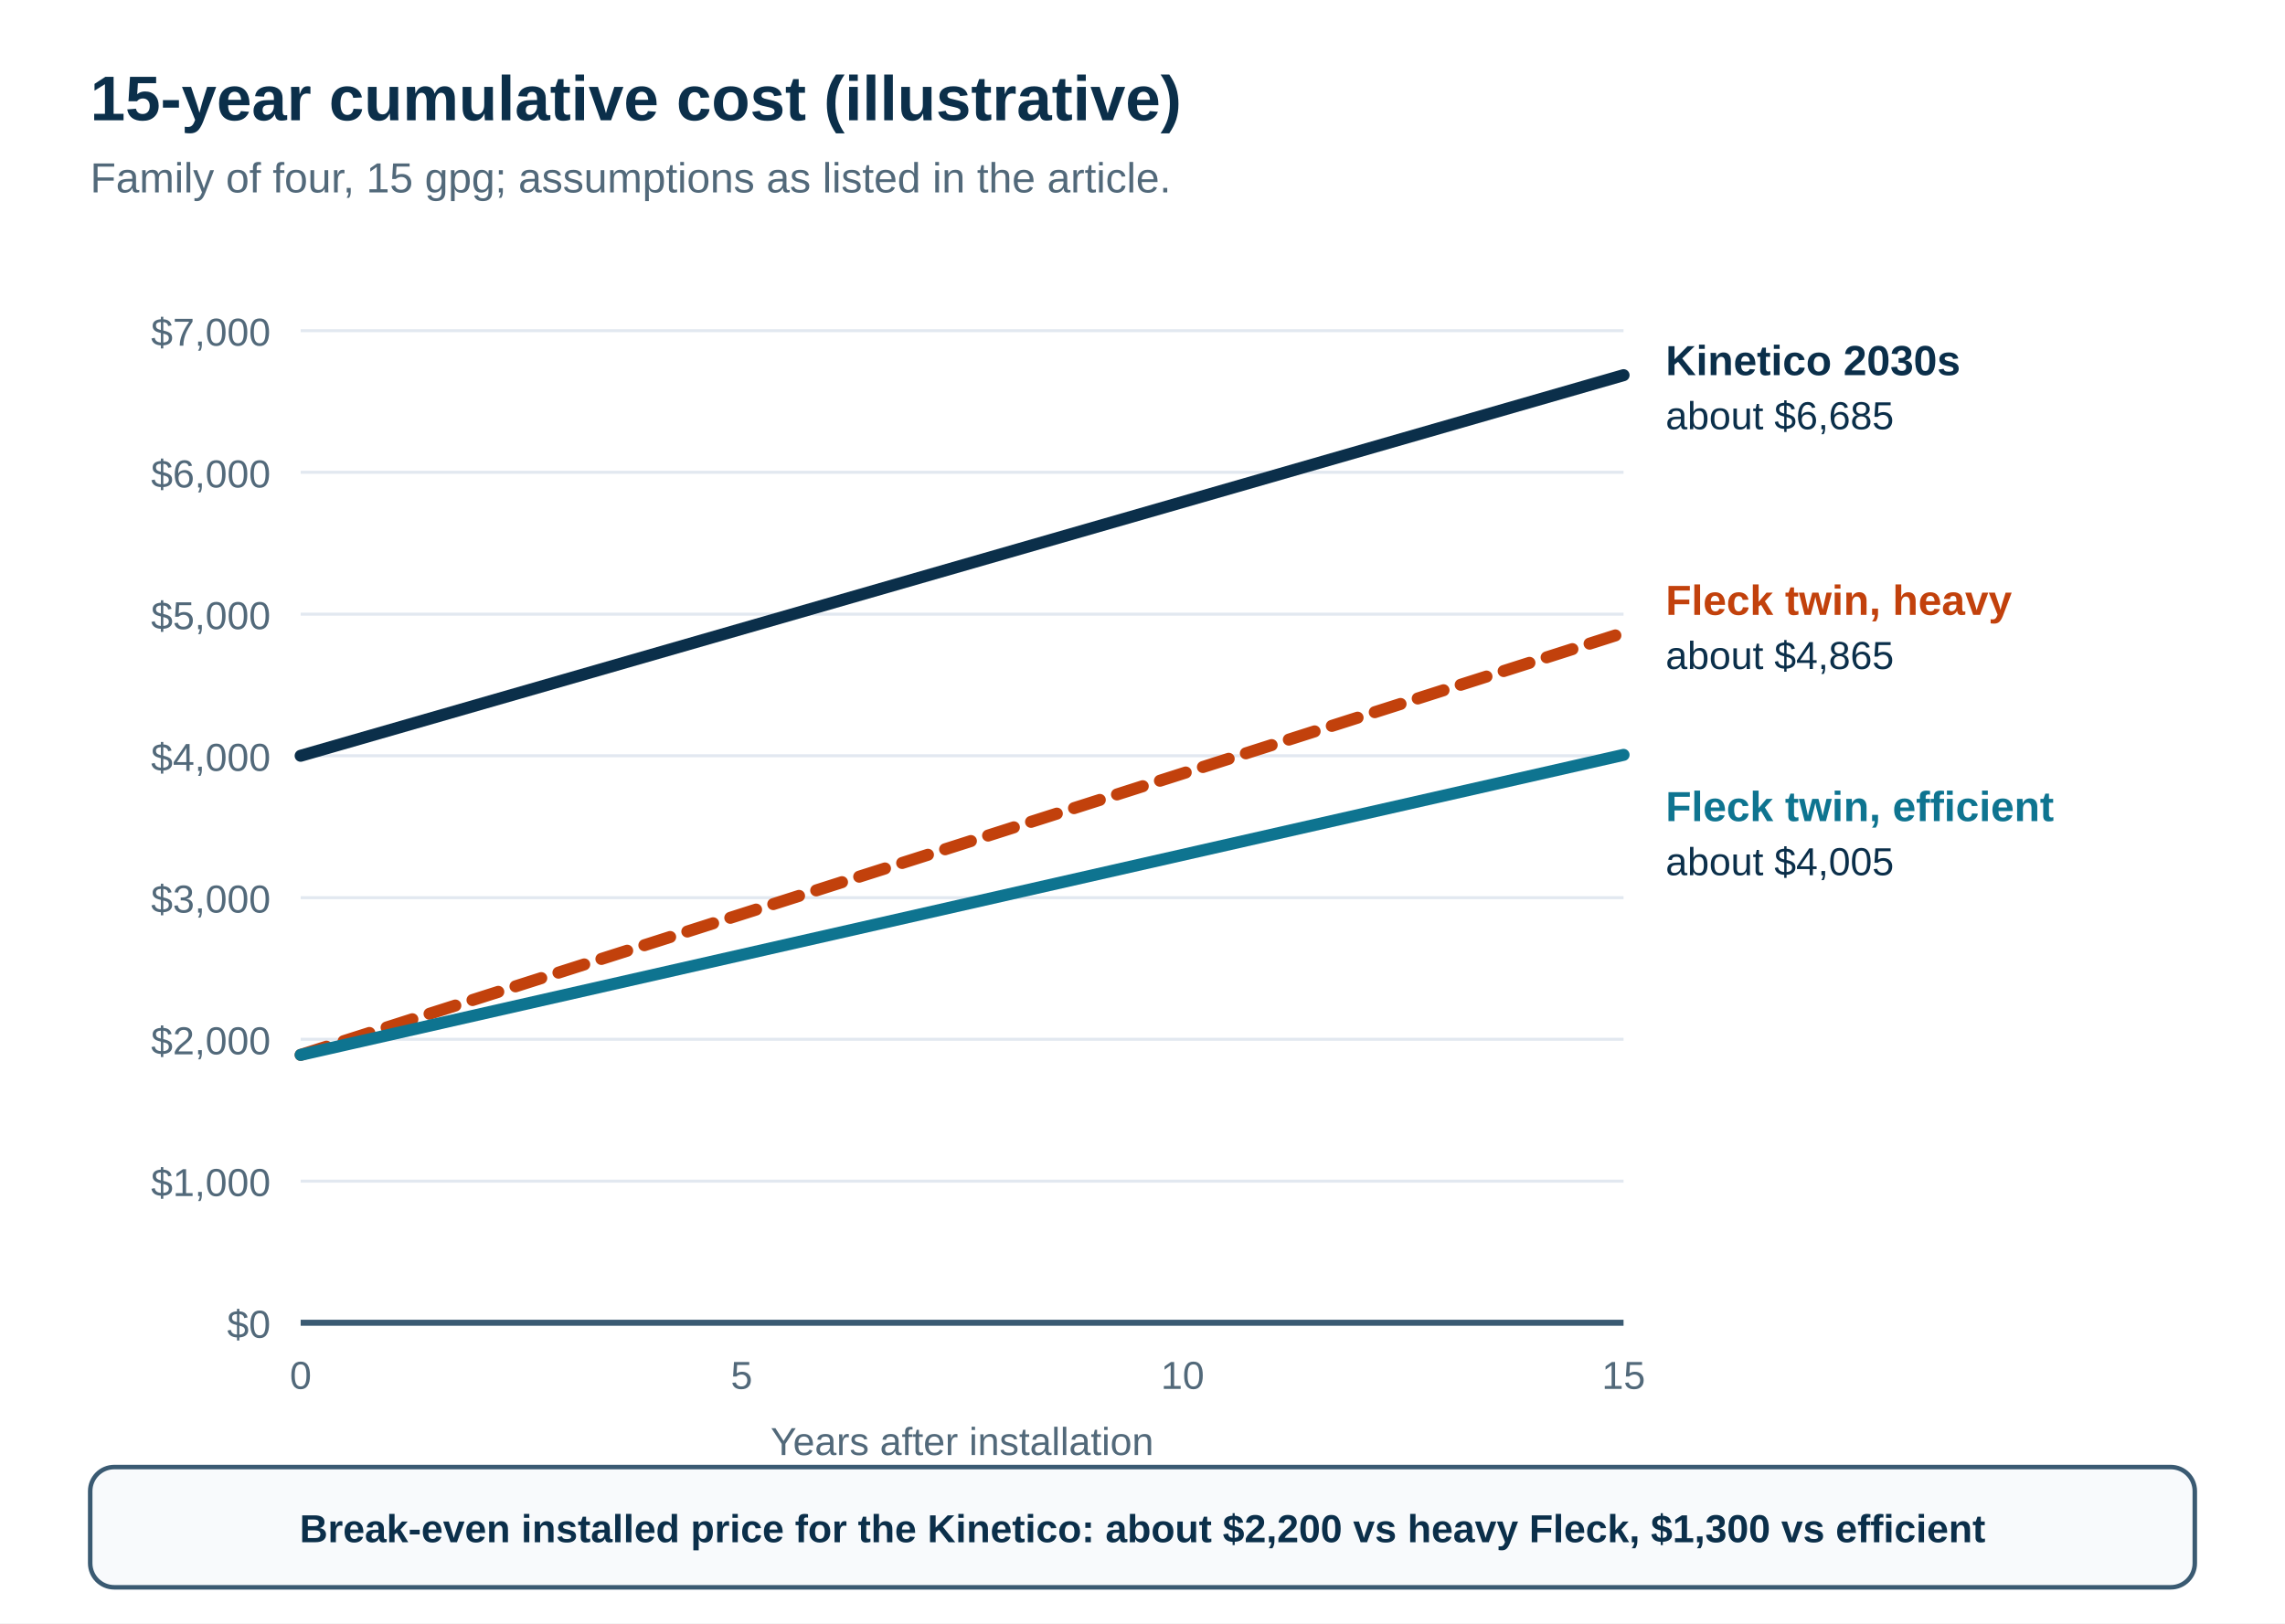
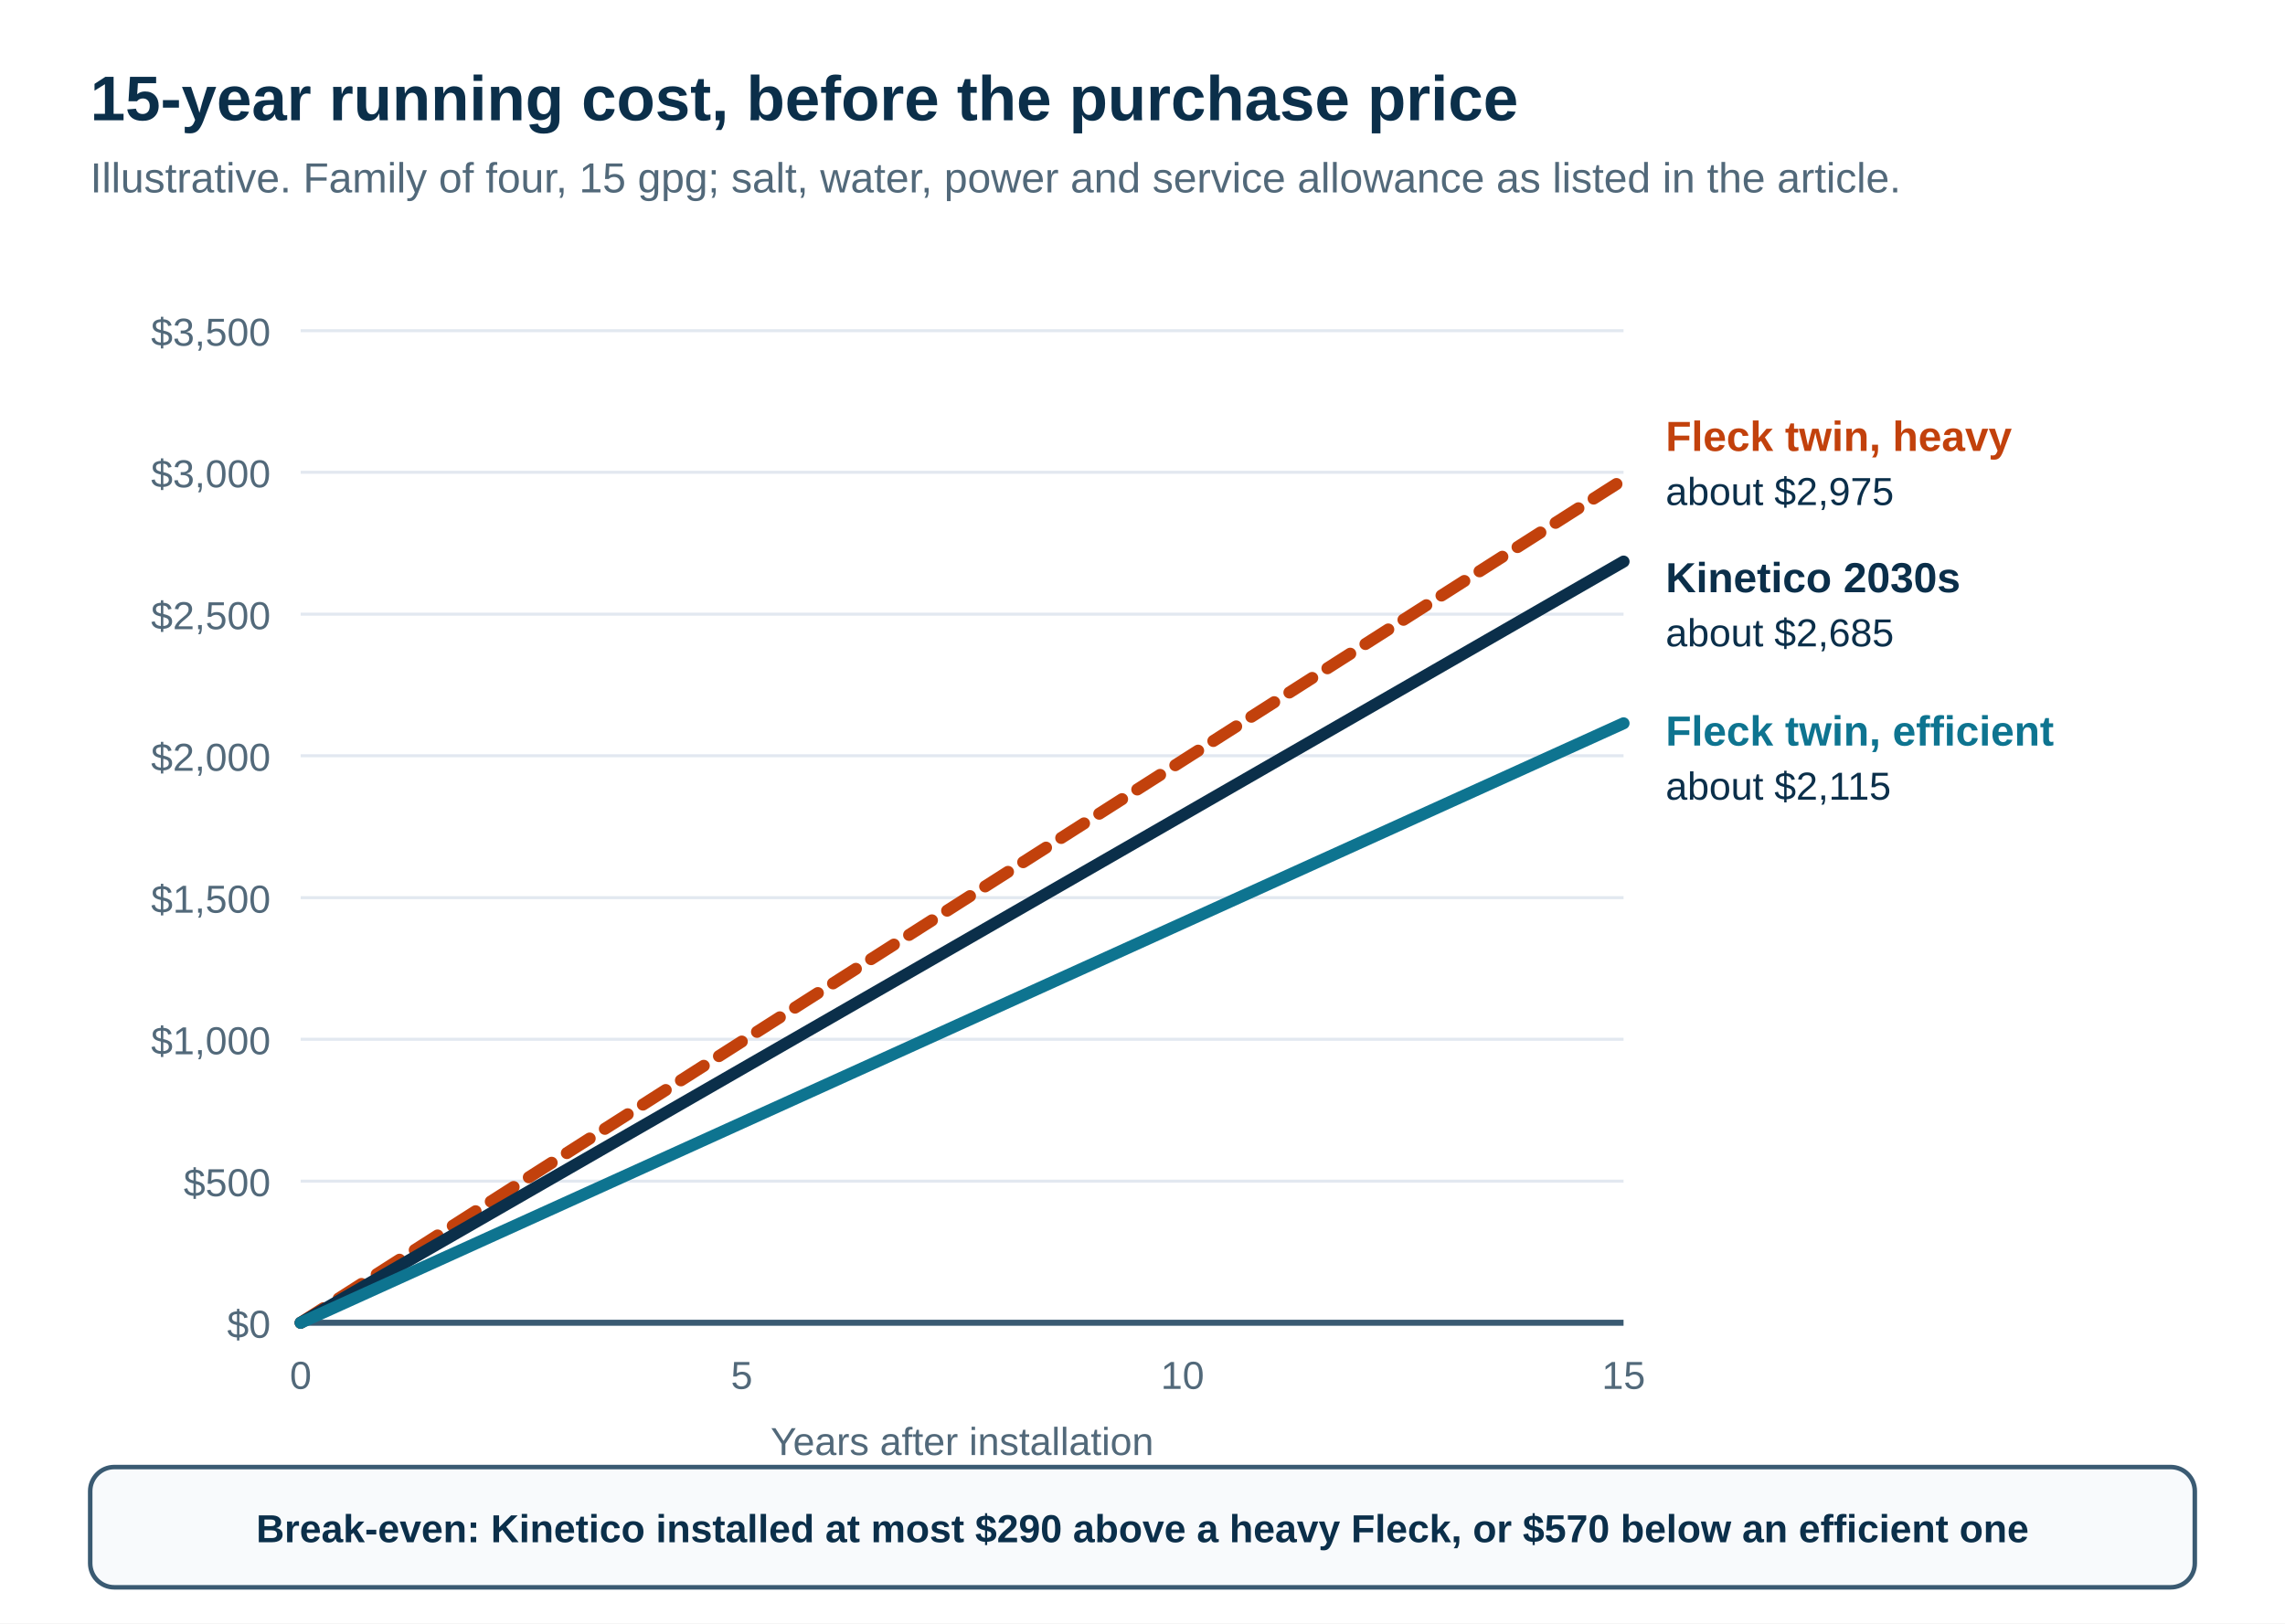
<svg xmlns="http://www.w3.org/2000/svg" viewBox="0 0 760 540" width="760" height="540" role="img" aria-labelledby="kfc-title kfc-desc">
-   <defs />
  <rect width="760" height="540" fill="#ffffff" />
-   <text x="30" y="40" font-family="Arial, Helvetica, sans-serif" font-size="21" font-weight="bold" text-anchor="start" fill="#0b2f4a">15-year cumulative cost (illustrative)</text>
-   <text x="30" y="64" font-family="Arial, Helvetica, sans-serif" font-size="14" font-weight="normal" text-anchor="start" fill="#52697a">Family of four, 15 gpg; assumptions as listed in the article.</text>
+   <text x="30" y="40" font-family="Arial, Helvetica, sans-serif" font-size="21" font-weight="bold" text-anchor="start" fill="#0b2f4a">15-year running cost, before the purchase price</text>
+   <text x="30" y="64" font-family="Arial, Helvetica, sans-serif" font-size="14" font-weight="normal" text-anchor="start" fill="#52697a">Illustrative. Family of four, 15 gpg; salt, water, power and service allowance as listed in the article.</text>
  <path d="M100,440.0 L540,440.0" stroke="#3a5a72" stroke-width="2" fill="none" />
  <text x="90" y="445" font-family="Arial, Helvetica, sans-serif" font-size="13" font-weight="normal" text-anchor="end" fill="#52697a">$0</text>
  <path d="M100,392.9 L540,392.9" stroke="#e2e8f0" stroke-width="1" fill="none" />
-   <text x="90" y="397.857" font-family="Arial, Helvetica, sans-serif" font-size="13" font-weight="normal" text-anchor="end" fill="#52697a">$1,000</text>
+   <text x="90" y="397.9" font-family="Arial, Helvetica, sans-serif" font-size="13" font-weight="normal" text-anchor="end" fill="#52697a">$500</text>
  <path d="M100,345.7 L540,345.7" stroke="#e2e8f0" stroke-width="1" fill="none" />
-   <text x="90" y="350.714" font-family="Arial, Helvetica, sans-serif" font-size="13" font-weight="normal" text-anchor="end" fill="#52697a">$2,000</text>
+   <text x="90" y="350.7" font-family="Arial, Helvetica, sans-serif" font-size="13" font-weight="normal" text-anchor="end" fill="#52697a">$1,000</text>
  <path d="M100,298.6 L540,298.6" stroke="#e2e8f0" stroke-width="1" fill="none" />
-   <text x="90" y="303.571" font-family="Arial, Helvetica, sans-serif" font-size="13" font-weight="normal" text-anchor="end" fill="#52697a">$3,000</text>
+   <text x="90" y="303.6" font-family="Arial, Helvetica, sans-serif" font-size="13" font-weight="normal" text-anchor="end" fill="#52697a">$1,500</text>
  <path d="M100,251.4 L540,251.4" stroke="#e2e8f0" stroke-width="1" fill="none" />
-   <text x="90" y="256.429" font-family="Arial, Helvetica, sans-serif" font-size="13" font-weight="normal" text-anchor="end" fill="#52697a">$4,000</text>
+   <text x="90" y="256.4" font-family="Arial, Helvetica, sans-serif" font-size="13" font-weight="normal" text-anchor="end" fill="#52697a">$2,000</text>
  <path d="M100,204.3 L540,204.3" stroke="#e2e8f0" stroke-width="1" fill="none" />
-   <text x="90" y="209.286" font-family="Arial, Helvetica, sans-serif" font-size="13" font-weight="normal" text-anchor="end" fill="#52697a">$5,000</text>
+   <text x="90" y="209.3" font-family="Arial, Helvetica, sans-serif" font-size="13" font-weight="normal" text-anchor="end" fill="#52697a">$2,500</text>
  <path d="M100,157.1 L540,157.1" stroke="#e2e8f0" stroke-width="1" fill="none" />
-   <text x="90" y="162.143" font-family="Arial, Helvetica, sans-serif" font-size="13" font-weight="normal" text-anchor="end" fill="#52697a">$6,000</text>
+   <text x="90" y="162.1" font-family="Arial, Helvetica, sans-serif" font-size="13" font-weight="normal" text-anchor="end" fill="#52697a">$3,000</text>
  <path d="M100,110.0 L540,110.0" stroke="#e2e8f0" stroke-width="1" fill="none" />
-   <text x="90" y="115" font-family="Arial, Helvetica, sans-serif" font-size="13" font-weight="normal" text-anchor="end" fill="#52697a">$7,000</text>
+   <text x="90" y="115" font-family="Arial, Helvetica, sans-serif" font-size="13" font-weight="normal" text-anchor="end" fill="#52697a">$3,500</text>
  <text x="100" y="462" font-family="Arial, Helvetica, sans-serif" font-size="13" font-weight="normal" text-anchor="middle" fill="#52697a">0</text>
-   <text x="246.667" y="462" font-family="Arial, Helvetica, sans-serif" font-size="13" font-weight="normal" text-anchor="middle" fill="#52697a">5</text>
-   <text x="393.333" y="462" font-family="Arial, Helvetica, sans-serif" font-size="13" font-weight="normal" text-anchor="middle" fill="#52697a">10</text>
+   <text x="246.7" y="462" font-family="Arial, Helvetica, sans-serif" font-size="13" font-weight="normal" text-anchor="middle" fill="#52697a">5</text>
+   <text x="393.3" y="462" font-family="Arial, Helvetica, sans-serif" font-size="13" font-weight="normal" text-anchor="middle" fill="#52697a">10</text>
  <text x="540" y="462" font-family="Arial, Helvetica, sans-serif" font-size="13" font-weight="normal" text-anchor="middle" fill="#52697a">15</text>
  <text x="320" y="484" font-family="Arial, Helvetica, sans-serif" font-size="13" font-weight="normal" text-anchor="middle" fill="#52697a">Years after installation</text>
-   <path class="ln" d="M100,251.4 L540,124.8" fill="none" stroke="#0b2f4a" stroke-width="4" stroke-linecap="round" stroke-linejoin="round" />
-   <text x="554" y="124.779" font-family="Arial, Helvetica, sans-serif" font-size="14" font-weight="bold" text-anchor="start" fill="#0b2f4a">Kinetico 2030s</text>
-   <text x="554" y="142.779" font-family="Arial, Helvetica, sans-serif" font-size="13" font-weight="normal" text-anchor="start" fill="#0b2f4a">about $6,685</text>
-   <path class="ln" d="M100,350.9 L540,210.5" fill="none" stroke="#c2410c" stroke-width="4" stroke-linecap="round" stroke-linejoin="round" stroke-dasharray="9 6" />
-   <text x="554" y="204.532" font-family="Arial, Helvetica, sans-serif" font-size="14" font-weight="bold" text-anchor="start" fill="#c2410c">Fleck twin, heavy</text>
-   <text x="554" y="222.532" font-family="Arial, Helvetica, sans-serif" font-size="13" font-weight="normal" text-anchor="start" fill="#0b2f4a">about $4,865</text>
-   <path class="ln" d="M100,350.9 L540,251.1" fill="none" stroke="#0e7490" stroke-width="4" stroke-linecap="round" stroke-linejoin="round" />
-   <text x="554" y="273.122" font-family="Arial, Helvetica, sans-serif" font-size="14" font-weight="bold" text-anchor="start" fill="#0e7490">Fleck twin, efficient</text>
-   <text x="554" y="291.122" font-family="Arial, Helvetica, sans-serif" font-size="13" font-weight="normal" text-anchor="start" fill="#0b2f4a">about $4,005</text>
+   <path class="ln" d="M100,440 L540,159.5" fill="none" stroke="#c2410c" stroke-width="4" stroke-linecap="round" stroke-linejoin="round" stroke-dasharray="9 6" />
+   <text x="554" y="150" font-family="Arial, Helvetica, sans-serif" font-size="14" font-weight="bold" text-anchor="start" fill="#c2410c">Fleck twin, heavy</text>
+   <text x="554" y="168" font-family="Arial, Helvetica, sans-serif" font-size="13" font-weight="normal" text-anchor="start" fill="#0b2f4a">about $2,975</text>
+   <path class="ln" d="M100,440 L540,186.8" fill="none" stroke="#0b2f4a" stroke-width="4" stroke-linecap="round" stroke-linejoin="round" />
+   <text x="554" y="197" font-family="Arial, Helvetica, sans-serif" font-size="14" font-weight="bold" text-anchor="start" fill="#0b2f4a">Kinetico 2030s</text>
+   <text x="554" y="215" font-family="Arial, Helvetica, sans-serif" font-size="13" font-weight="normal" text-anchor="start" fill="#0b2f4a">about $2,685</text>
+   <path class="ln" d="M100,440 L540,240.6" fill="none" stroke="#0e7490" stroke-width="4" stroke-linecap="round" stroke-linejoin="round" />
+   <text x="554" y="248" font-family="Arial, Helvetica, sans-serif" font-size="14" font-weight="bold" text-anchor="start" fill="#0e7490">Fleck twin, efficient</text>
+   <text x="554" y="266" font-family="Arial, Helvetica, sans-serif" font-size="13" font-weight="normal" text-anchor="start" fill="#0b2f4a">about $2,115</text>
  <rect class="box" x="30" y="488" width="700" height="40" rx="8" fill="#f8fafc" stroke="#3a5a72" stroke-width="1.5" />
-   <text x="380" y="513" font-family="Arial, Helvetica, sans-serif" font-size="13" font-weight="bold" text-anchor="middle" fill="#0b2f4a">Break-even installed price for the Kinetico: about $2,200 vs heavy Fleck, $1,300 vs efficient</text>
+   <text x="380" y="513" font-family="Arial, Helvetica, sans-serif" font-size="13" font-weight="bold" text-anchor="middle" fill="#0b2f4a">Break-even: Kinetico installed at most $290 above a heavy Fleck, or $570 below an efficient one</text>
</svg>
